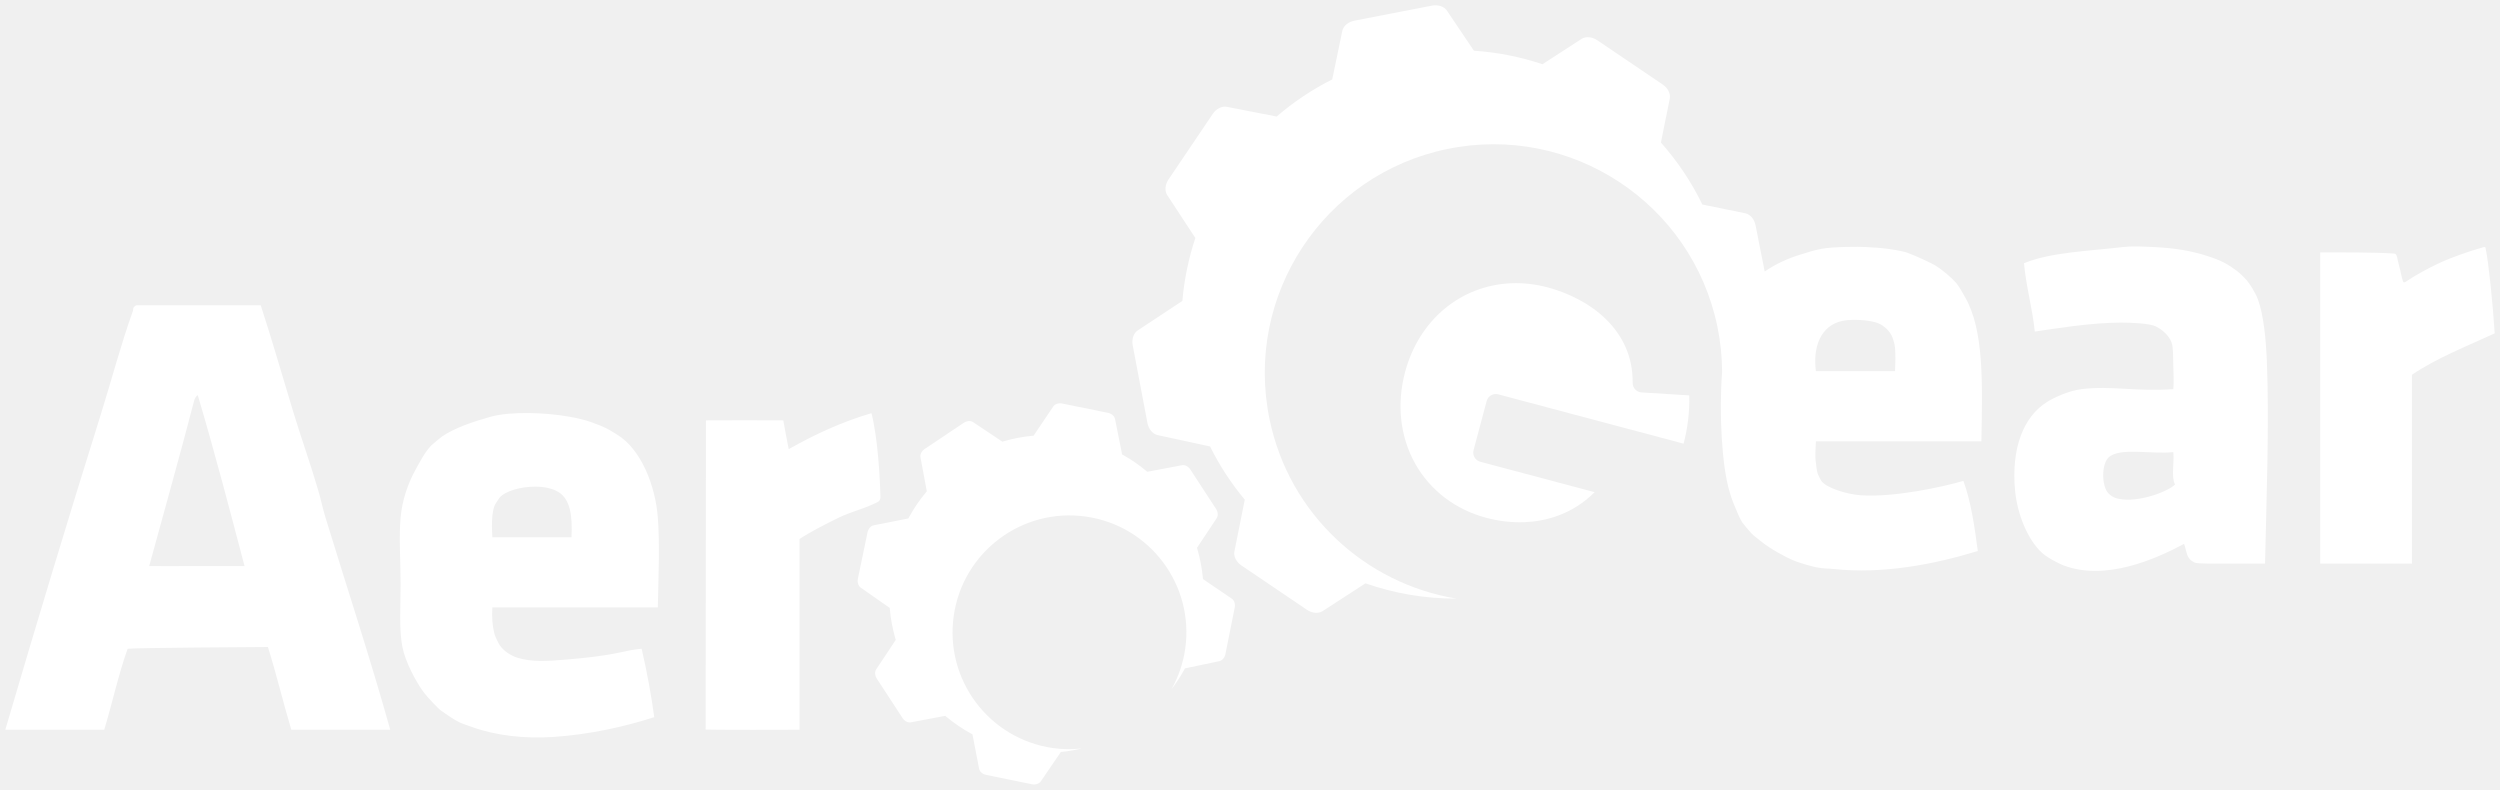
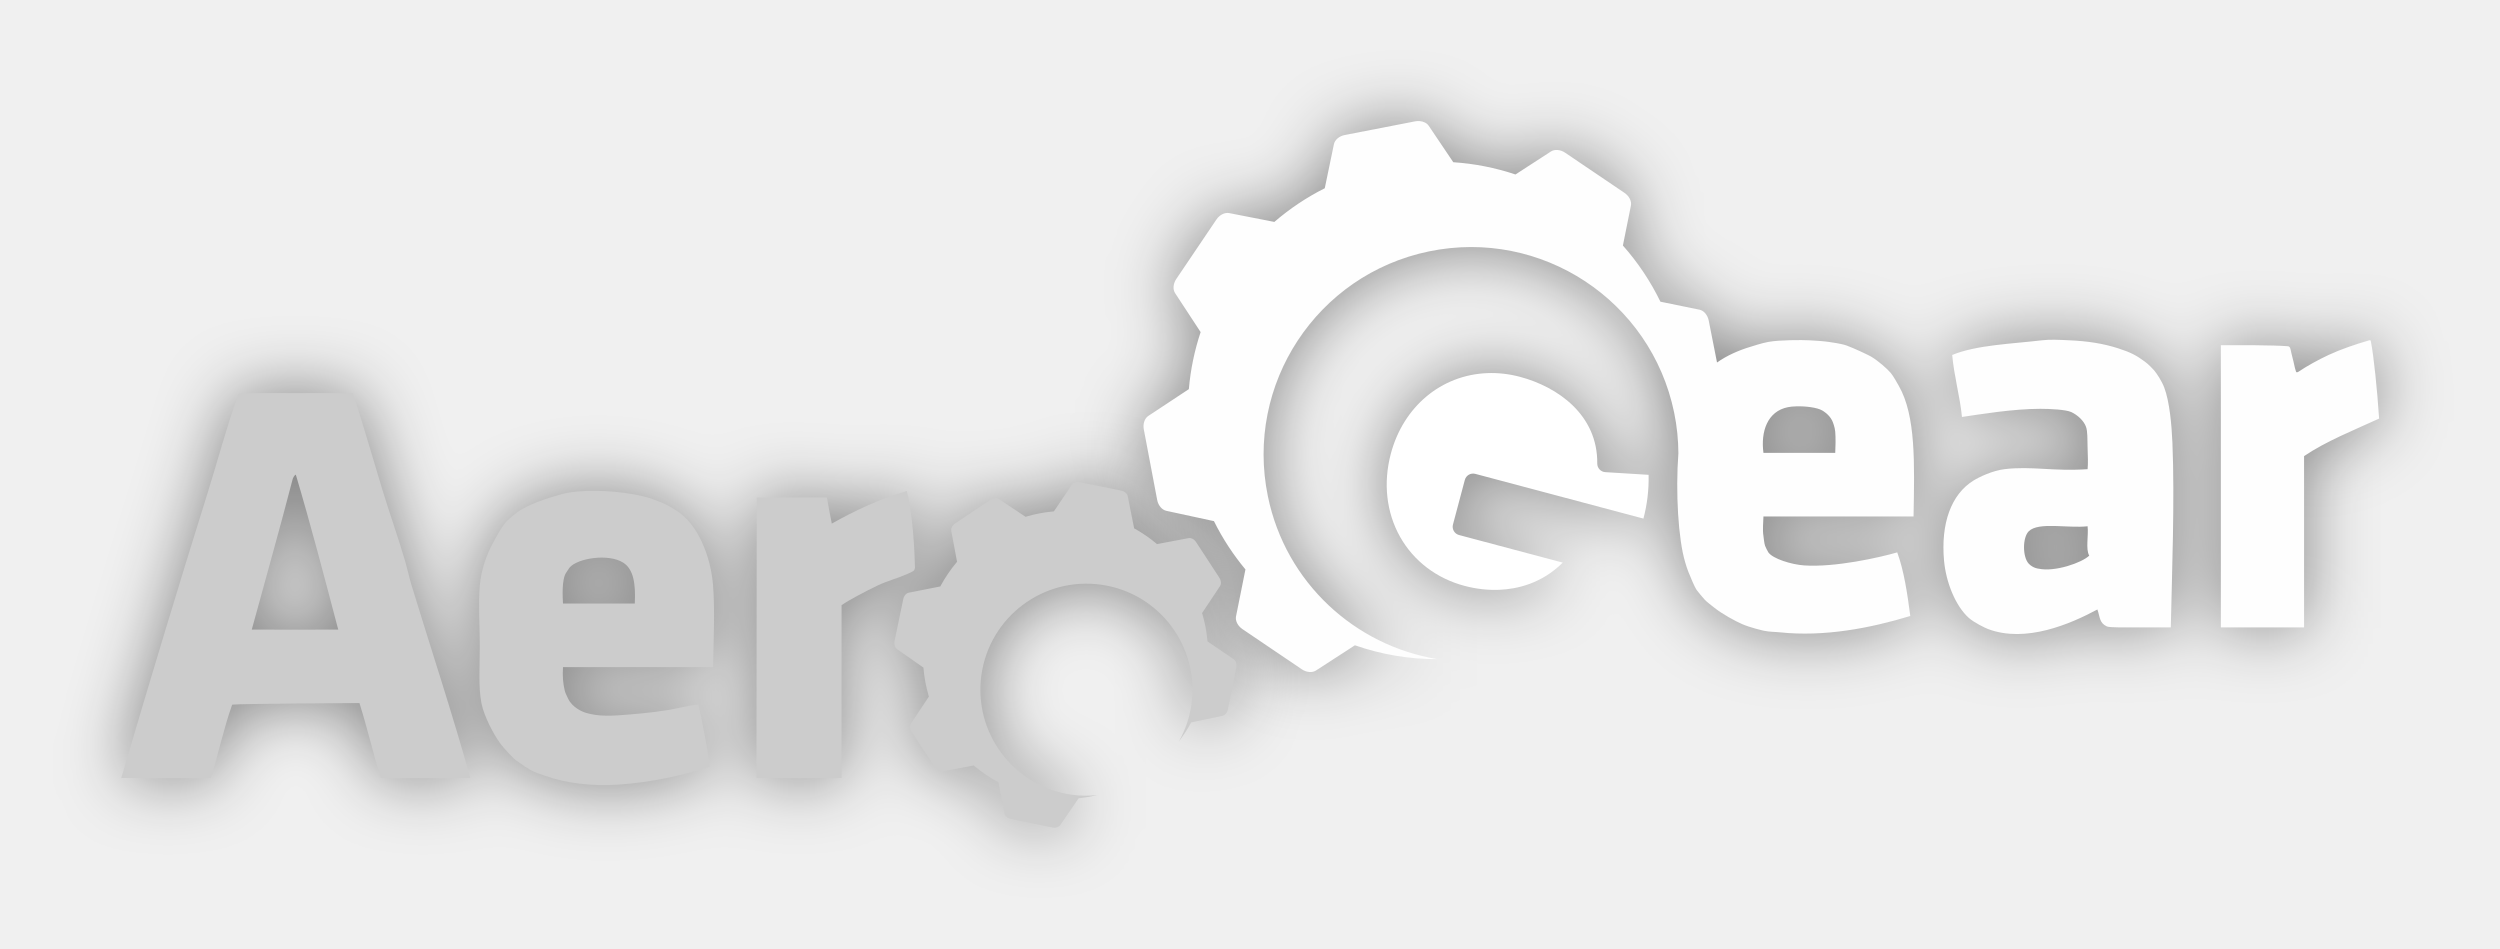
- <svg xmlns="http://www.w3.org/2000/svg" width="471.697" height="149.012" viewBox="0 0 442.216 139.699" id="svg192014" version="1.1">
-   <defs id="defs192016" />
-   <g id="layer1" transform="translate(108.1393,-945.3642)">
-     <g id="g2333" transform="matrix(0.7342724,0,0,0.7342724,-107.2025,-383.465)" style="overflow:visible;fill:#ffffff">
-       <path id="path2208" d="m 344.765,1811.006 c -0.354,-0.02 -0.721,0 -1.088,0.074 l -18.705,3.633 c -1.471,0.284 -2.639,1.272 -2.885,2.445 l -2.428,11.693 c -4.868,2.449 -9.353,5.464 -13.389,8.947 l -12.008,-2.346 c -1.174,-0.224 -2.548,0.47 -3.383,1.705 l -10.66,15.795 c -0.837,1.244 -0.969,2.772 -0.311,3.768 l 6.777,10.338 c -1.618,4.864 -2.681,9.943 -3.125,15.152 l -10.758,7.111 c -1.002,0.663 -1.483,2.115 -1.209,3.582 l 3.551,18.723 c 0.278,1.469 1.268,2.649 2.438,2.908 l 12.643,2.738 c 2.303,4.638 5.122,8.93 8.365,12.822 l -2.502,12.467 c -0.233,1.174 0.456,2.541 1.699,3.383 l 15.779,10.68 c 1.241,0.838 2.77,0.964 3.773,0.315 l 10.328,-6.693 c 6.936,2.421 14.329,3.711 21.916,3.68 -21.852,-3.588 -40.278,-20.23 -45.025,-43.209 -6.156,-29.795 13.004,-58.94 42.799,-65.096 29.794,-6.157 58.936,13.006 65.092,42.801 0.752,3.634 1.111,7.255 1.131,10.828 -0.781,10.374 -0.025,22.867 1.795,28.916 0.259,0.864 0.496,1.684 0.865,2.6 0.679,1.683 1.616,3.928 2.168,4.766 0.232,0.357 1.795,2.205 2.166,2.602 0.697,0.743 1.679,1.421 2.602,2.168 1.986,1.612 5.597,3.572 7.365,4.332 2.138,0.917 5.41,1.689 5.635,1.734 2.018,0.395 2.811,0.269 4.332,0.432 11.732,1.257 24.015,-1.088 34.666,-4.334 -0.782,-6.005 -1.651,-11.922 -3.465,-16.896 -4.792,1.397 -16.572,4.016 -24.699,3.465 -3.406,-0.228 -8.349,-1.782 -9.535,-3.465 -0.201,-0.287 -0.794,-1.517 -0.867,-1.734 -0.252,-0.746 -0.334,-2.003 -0.432,-2.6 -0.279,-1.692 -0.029,-3.702 0,-5.199 H 476.042 c 0.253,-14.09 0.647,-26.694 -3.898,-34.668 -0.64,-1.118 -1.494,-2.678 -2.168,-3.469 -0.999,-1.167 -3.241,-3.142 -5.201,-4.33 -0.558,-0.34 -4.484,-2.208 -6.494,-2.938 -1.378,-0.501 -4.133,-0.873 -4.77,-0.963 -1.574,-0.225 -3.414,-0.331 -5.199,-0.432 -1.83,-0.104 -7.912,-0.108 -10.836,0.432 -1.83,0.338 -3.919,1.048 -4.766,1.301 -3.004,0.884 -6.321,2.35 -8.869,4.17 l -2.205,-11.158 c -0.295,-1.459 -1.286,-2.631 -2.455,-2.873 l -10.359,-2.117 c -2.656,-5.48 -6.036,-10.479 -9.979,-14.924 l 2.131,-10.604 c 0.236,-1.164 -0.456,-2.541 -1.697,-3.377 l -15.781,-10.678 c -1.236,-0.832 -2.771,-0.963 -3.773,-0.318 l -9.418,6.106 c -5.286,-1.77 -10.828,-2.881 -16.514,-3.258 l -6.514,-9.67 c -0.502,-0.745 -1.45,-1.2 -2.512,-1.262 z m 168.857,58.084 c -1.231,-0.017 -2.395,0.014 -3.482,0.146 -7.9,0.947 -17.383,1.224 -23.834,3.898 0.536,5.821 2.007,10.705 2.602,16.467 4.612,-0.675 13.536,-2.166 20.797,-2.166 2.534,0 6.798,0.204 8.234,0.867 1.689,0.779 3.328,2.311 3.902,3.898 0.475,1.322 0.338,3.237 0.43,5.633 0.076,2.022 0.146,4.146 0,5.633 -9.355,0.633 -14.841,-0.882 -22.1,0 -3.152,0.384 -6.68,2.07 -8.23,3.033 -5.953,3.7 -8.674,11.441 -7.803,21.232 0.523,5.836 3.054,12.021 6.502,15.166 1.409,1.287 4.342,2.71 5.203,3.035 10.004,3.783 21.893,-1.365 29.029,-5.201 0.743,2.112 0.494,3.571 2.535,4.514 0.723,0.334 5.34,0.254 8.297,0.254 h 8.668 c 0.301,-13.915 1.063,-34.002 0.434,-48.963 -0.206,-4.876 -0.764,-11.025 -2.168,-14.736 -0.666,-1.758 -2.014,-3.791 -2.701,-4.59 -0.394,-0.461 -1.504,-1.615 -2.498,-2.342 -2.157,-1.576 -3.559,-2.374 -6.934,-3.467 -4.06,-1.312 -8.103,-1.94 -12.998,-2.166 -1.355,-0.063 -2.654,-0.129 -3.885,-0.146 z m 83.695,0.145 c -0.056,-0.016 -0.127,-0.016 -0.219,0 -3.544,1.014 -7.588,2.389 -10.832,3.898 -2.72,1.264 -5.854,3.016 -7.801,4.334 -0.36,0.243 -0.739,0.47 -0.867,0 -0.36,-1.039 -0.537,-2.34 -0.865,-3.469 -0.605,-2.081 -0.439,-3.195 -1.332,-3.195 -4.208,-0.316 -12.749,-0.278 -17.734,-0.27 v 74.963 h 22.1 v -45.498 c 5.949,-4.018 13.105,-6.826 19.932,-9.967 -0.464,-7.312 -1.466,-17.057 -2.166,-20.365 -0.02,-0.198 -0.047,-0.387 -0.215,-0.435 z m -152.449,17.547 c 2.475,-0.072 5.538,0.293 6.908,1.086 0.178,0.105 1.744,0.973 2.6,2.6 0.242,0.461 0.771,1.882 0.863,3.035 0.152,1.881 0.076,3.982 0,5.633 h -19.064 c -0.752,-5.645 1.033,-11.039 6.5,-12.135 0.61,-0.121 1.368,-0.195 2.193,-0.219 z m 68.67,31.775 c 2.934,0.064 6.178,0.371 8.732,0.078 0.285,2.46 -0.569,6.059 0.434,7.799 -1.945,1.882 -9.097,4.397 -13.432,3.469 0.07,0.014 -1.409,-0.075 -2.602,-1.301 -1.698,-1.746 -1.725,-7.001 0,-8.668 1.31,-1.264 3.933,-1.441 6.867,-1.377 z" style="clip-rule:evenodd;fill:#ffffff;fill-rule:evenodd" />
-       <path id="path2234" d="m 392.035,1901.96 c 0.147,-12.908 -10.503,-20.354 -20.518,-23.018 -2.9,-0.771 -5.838,-1.104 -8.729,-0.984 -12.216,0.501 -22.257,8.897 -25.58,21.393 -2.068,7.771 -1.192,15.625 2.462,22.108 3.617,6.416 9.684,11.031 17.076,12.998 3.1,0.825 6.221,1.182 9.277,1.056 4.752,-0.194 11.267,-1.666 16.847,-7.222 l -27.544,-7.329 c -1.216,-0.322 -1.941,-1.571 -1.617,-2.786 l 3.152,-11.842 c 0.323,-1.215 1.568,-1.937 2.785,-1.615 l 44.651,11.879 c 0.995,-3.733 1.47,-7.641 1.373,-11.626 l -11.501,-0.713 c -1.208,-0.075 -2.148,-1.085 -2.134,-2.299 z" style="fill:#ffffff" />
-       <path id="path2214" d="m 31.632,1883.256 c -0.542,0.177 -0.884,0.558 -0.865,1.299 -2.962,8.253 -5.158,16.704 -7.799,25.131 -7.905,25.22 -15.518,50.457 -22.967,75.832 H 23.835 c 1.946,-6.432 3.424,-13.329 5.633,-19.5 1.269,-0.255 32.922,-0.423 33.797,-0.432 2.04,6.483 3.671,13.37 5.633,19.932 h 23.834 c -4.81,-17.223 -10.394,-34.11 -15.602,-51.131 -0.651,-2.128 -1.086,-4.289 -1.732,-6.502 -1.865,-6.392 -4.138,-12.717 -6.066,-19.064 -2.59,-8.532 -5.032,-17.076 -7.799,-25.564 z m 14.734,21.666 c 4.01,13.464 7.621,27.334 11.268,41.162 -1.09,-0.032 -22.221,0.051 -22.967,0 3.566,-13.103 7.489,-26.92 10.832,-39.863 0.106,-0.42 0.456,-1.136 0.867,-1.299 z m 207.594,1.959 c -0.627,0.031 -1.188,0.298 -1.488,0.738 l -4.762,7.066 c -0.098,0.01 -0.198,0.01 -0.297,0.018 -2.363,0.222 -4.68,0.674 -6.926,1.324 -0.099,0.029 -0.196,0.067 -0.295,0.096 l -7.064,-4.719 c -0.589,-0.392 -1.495,-0.321 -2.232,0.172 l -9.406,6.299 c -0.739,0.494 -1.157,1.311 -1.025,2.012 l 1.529,8.201 c -0.064,0.072 -0.135,0.143 -0.197,0.219 -1.545,1.861 -2.927,3.882 -4.111,6.041 -0.048,0.088 -0.086,0.18 -0.135,0.268 l -8.369,1.658 c -0.695,0.136 -1.292,0.83 -1.473,1.701 l -2.318,11.149 c -0.18,0.872 0.094,1.747 0.674,2.156 l 7.002,4.896 c 0.008,0.101 0.01,0.199 0.019,0.299 0.221,2.426 0.676,4.802 1.338,7.1 0.027,0.1 0.064,0.194 0.094,0.289 l -4.721,7.102 c -0.394,0.593 -0.33,1.505 0.156,2.252 l 6.189,9.479 c 0.484,0.743 1.292,1.169 1.988,1.039 l 8.309,-1.568 c 0.078,0.062 0.149,0.133 0.227,0.201 1.867,1.55 3.891,2.933 6.057,4.113 0.087,0.05 0.181,0.09 0.266,0.135 l 1.604,8.301 c 0.137,0.7 0.823,1.3 1.691,1.469 l 11.027,2.262 c 0.867,0.178 1.733,-0.104 2.139,-0.691 l 4.84,-7.092 c 0.098,-0.012 0.205,-0.013 0.303,-0.022 1.593,-0.169 3.161,-0.445 4.701,-0.812 -2.249,0.236 -4.555,0.235 -6.896,-0.098 -15.4,-2.185 -26.111,-16.444 -23.922,-31.842 2.186,-15.402 16.444,-26.115 31.846,-23.926 15.398,2.186 26.108,16.442 23.922,31.844 -0.502,3.541 -1.667,6.815 -3.312,9.758 1.129,-1.502 2.187,-3.073 3.096,-4.754 0.048,-0.09 0.087,-0.185 0.137,-0.275 l 8.311,-1.746 c 0.691,-0.149 1.285,-0.85 1.459,-1.723 l 2.23,-11.164 c 0.177,-0.879 -0.098,-1.748 -0.684,-2.148 l -6.967,-4.742 c -0.008,-0.099 -0.01,-0.201 -0.019,-0.301 -0.228,-2.364 -0.682,-4.685 -1.328,-6.928 -0.029,-0.095 -0.065,-0.19 -0.092,-0.285 l 4.748,-7.144 c 0.397,-0.592 0.327,-1.509 -0.158,-2.252 l -6.189,-9.48 c -0.485,-0.742 -1.291,-1.167 -1.986,-1.037 l -8.389,1.586 c -0.077,-0.063 -0.148,-0.134 -0.225,-0.197 -1.731,-1.435 -3.592,-2.728 -5.58,-3.846 -0.085,-0.046 -0.176,-0.084 -0.26,-0.131 l -1.703,-8.553 c -0.142,-0.699 -0.829,-1.295 -1.693,-1.471 l -11.035,-2.244 c -0.216,-0.044 -0.432,-0.059 -0.641,-0.049 z m -127.838,2.342 c -3.442,-0.041 -6.782,0.218 -9.225,0.9 -4.25,1.186 -8.71,2.7 -11.701,4.764 -0.359,0.251 -2.241,1.808 -2.6,2.17 -1.441,1.457 -2.668,3.804 -3.9,6.064 -1.751,3.22 -3.099,7.163 -3.467,11.268 -0.429,4.833 0,10.527 0,16.035 0,5.386 -0.403,10.881 0.434,15.164 0.721,3.684 3.327,8.353 4.768,10.4 1.443,2.049 4.18,4.659 4.334,4.766 1.612,1.148 3.375,2.392 4.766,3.033 0.876,0.403 1.978,0.735 3.002,1.103 5.643,2.033 12.559,2.829 19.531,2.363 8.71,-0.583 17.27,-2.497 24.266,-4.768 -0.645,-4.946 -1.801,-11.2 -3.033,-16.469 -1.371,0.079 -3.178,0.424 -5.199,0.869 -3.996,0.88 -8.356,1.339 -13.002,1.73 -4.679,0.397 -8.169,0.619 -11.699,-0.432 -0.741,-0.22 -3.626,-1.336 -4.766,-3.898 -0.455,-1.022 -0.634,-1.181 -0.869,-2.168 -0.427,-1.802 -0.57,-3.699 -0.432,-6.066 h 39.863 c 0.161,-7.746 0.494,-15.288 0.002,-21.664 -0.591,-7.702 -4.016,-16.397 -9.779,-19.947 -0.131,-0.081 -1.336,-0.836 -2.088,-1.254 -1.132,-0.629 -2.694,-1.242 -4.164,-1.766 -1.665,-0.594 -3.297,-0.954 -5.199,-1.299 -2.856,-0.518 -6.4,-0.859 -9.842,-0.9 z m 82.537,0.031 c -7.368,2.167 -13.835,5.234 -19.934,8.666 -0.554,-2.771 -0.886,-4.601 -1.301,-6.93 -4.47,-0.01 -14.17,-0.055 -18.633,0 0,24.696 -0.08,49.785 -0.08,74.483 0.084,0.084 22.633,0.084 22.613,0.045 v -45.932 c 2.275,-1.552 6.104,-3.528 9.533,-5.199 2.454,-1.196 5.604,-2.025 7.801,-3.031 1.647,-0.755 2.008,-0.756 2.164,-1.736 -0.101,-4.865 -0.637,-14.381 -2.164,-20.365 z m -80.979,17.701 c 2.139,0.01 4.218,0.417 5.682,1.365 2.655,1.722 3.305,5.444 3.033,10.832 h -19.066 c -0.066,-1.452 -0.417,-6.363 0.867,-8.23 0.107,-0.157 0.729,-1.138 0.865,-1.303 1.325,-1.574 5.055,-2.676 8.619,-2.664 z" style="clip-rule:evenodd;fill:#ffffff;fill-rule:evenodd" />
+ <svg xmlns="http://www.w3.org/2000/svg" width="519.801" height="197.116" viewBox="0 0 487.313 184.796" id="svg192014" version="1.1">
+   <defs id="defs192016">
+     <filter style="color-interpolation-filters:sRGB" id="filter5553" x="-0.066" width="1.132" y="-0.148" height="1.297">
+       <feGaussianBlur stdDeviation="6.645" id="feGaussianBlur5555" />
+     </filter>
+     <filter style="color-interpolation-filters:sRGB" id="filter5557" x="-0.073" width="1.147" y="-0.188" height="1.376">
+       <feGaussianBlur stdDeviation="9.055" id="feGaussianBlur5559" />
+     </filter>
+   </defs>
+   <g id="layer1" transform="translate(130.6877,-922.8158)">
+     <g transform="matrix(0.7338944,0,0,0.7338944,-107.0546,946.4063)" id="g5367" style="filter:url(#filter5557);fill:#000000;fill-opacity:0.457">
+       <path d="m 31.631,72.256 c 9.968,0 19.934,0 29.902,0 2.767,8.488 5.208,17.033 7.798,25.565 1.928,6.347 4.202,12.673 6.067,19.065 0.646,2.213 1.081,4.373 1.732,6.501 5.208,17.021 10.791,33.908 15.601,51.131 -7.946,0 -15.89,0 -23.833,0 -1.962,-6.562 -3.593,-13.449 -5.633,-19.932 -0.875,0.009 -32.529,0.177 -33.798,0.432 -2.209,6.171 -3.687,13.068 -5.633,19.5 -7.944,0 -15.887,0 -23.833,0 7.449,-25.375 15.061,-50.612 22.966,-75.832 2.641,-8.427 4.838,-16.878 7.8,-25.131 -0.019,-0.741 0.322,-1.122 0.864,-1.299 z M 45.5,95.222 c -3.343,12.943 -7.267,26.76 -10.833,39.863 0.746,0.051 21.876,-0.032 22.966,0 -3.647,-13.828 -7.256,-27.699 -11.266,-41.163 -0.411,0.163 -0.761,0.88 -0.867,1.3 z" id="path5359" style="clip-rule:evenodd;fill:#000000;fill-rule:evenodd;fill-opacity:0.457" />
+       <path d="m 157.193,145.054 c -13.287,0 -26.577,0 -39.864,0 -0.138,2.367 0.005,4.263 0.432,6.065 0.235,0.987 0.413,1.146 0.868,2.168 1.14,2.562 4.025,3.679 4.766,3.899 3.53,1.051 7.021,0.829 11.7,0.432 4.646,-0.392 9.005,-0.851 13.001,-1.731 2.021,-0.445 3.829,-0.789 5.2,-0.868 1.232,5.269 2.388,11.521 3.033,16.467 -6.996,2.271 -15.556,4.185 -24.266,4.768 -6.972,0.466 -13.888,-0.329 -19.531,-2.362 -1.024,-0.369 -2.126,-0.702 -3.002,-1.105 -1.391,-0.641 -3.153,-1.884 -4.765,-3.032 -0.154,-0.107 -2.892,-2.718 -4.335,-4.767 -1.441,-2.047 -4.045,-6.715 -4.766,-10.399 -0.837,-4.283 -0.435,-9.779 -0.435,-15.165 0,-5.508 -0.429,-11.201 0,-16.034 0.368,-4.105 1.717,-8.048 3.468,-11.268 1.232,-2.261 2.459,-4.608 3.9,-6.065 0.359,-0.362 2.241,-1.918 2.6,-2.169 2.991,-2.064 7.451,-3.579 11.701,-4.765 4.885,-1.365 13.355,-1.036 19.066,0 1.902,0.345 3.535,0.706 5.2,1.3 1.47,0.524 3.032,1.137 4.164,1.766 0.752,0.418 1.957,1.172 2.088,1.253 5.763,3.55 9.187,12.246 9.778,19.948 0.492,6.376 0.16,13.918 -10e-4,21.664 z M 133.362,117.32 c -3.902,-2.528 -12.18,-1.219 -14.3,1.3 -0.136,0.165 -0.758,1.145 -0.865,1.302 -1.284,1.867 -0.933,6.779 -0.867,8.231 6.354,0 12.711,0 19.066,0 0.272,-5.388 -0.379,-9.111 -3.034,-10.833 z" id="path5361" style="clip-rule:evenodd;fill:#000000;fill-rule:evenodd;fill-opacity:0.457" />
+       <path d="m 210.824,118.62 c -0.156,0.98 -0.518,0.981 -2.165,1.736 -2.197,1.006 -5.347,1.836 -7.801,3.032 -3.429,1.671 -7.257,3.646 -9.532,5.198 0,15.312 0,30.622 0,45.933 0.02,0.039 -22.53,0.039 -22.614,-0.045 0,-24.698 0.08,-49.788 0.08,-74.484 4.463,-0.055 14.163,-0.008 18.633,0 0.415,2.329 0.747,4.16 1.301,6.931 6.099,-3.432 12.565,-6.499 19.933,-8.666 1.527,5.984 2.064,15.5 2.165,20.365 z" id="path5363" style="clip-rule:evenodd;fill:#000000;fill-rule:evenodd;fill-opacity:0.457" />
+       <path d="m 295.477,142.956 -6.966,-4.742 c -0.008,-0.099 -0.009,-0.202 -0.019,-0.302 -0.228,-2.364 -0.683,-4.684 -1.329,-6.927 -0.029,-0.095 -0.065,-0.19 -0.092,-0.285 l 4.748,-7.145 c 0.397,-0.592 0.328,-1.508 -0.157,-2.251 l -6.19,-9.482 c -0.485,-0.742 -1.291,-1.166 -1.986,-1.036 l -8.389,1.586 c -0.077,-0.063 -0.147,-0.135 -0.224,-0.198 -1.731,-1.435 -3.593,-2.727 -5.581,-3.845 -0.085,-0.046 -0.176,-0.085 -0.26,-0.132 l -1.703,-8.551 c -0.142,-0.699 -0.83,-1.296 -1.694,-1.472 L 254.6,95.931 c -0.864,-0.177 -1.729,0.101 -2.129,0.688 l -4.762,7.067 c -0.098,0.005 -0.197,0.008 -0.296,0.017 -2.363,0.222 -4.679,0.674 -6.925,1.324 -0.099,0.029 -0.196,0.068 -0.295,0.097 l -7.065,-4.72 c -0.589,-0.392 -1.496,-0.321 -2.233,0.172 l -9.405,6.3 c -0.739,0.494 -1.158,1.31 -1.026,2.011 l 1.529,8.201 c -0.064,0.072 -0.136,0.144 -0.198,0.22 -1.545,1.861 -2.926,3.882 -4.11,6.041 -0.048,0.088 -0.087,0.179 -0.136,0.267 l -8.369,1.658 c -0.695,0.136 -1.291,0.83 -1.472,1.701 l -2.318,11.148 c -0.18,0.872 0.093,1.747 0.673,2.156 l 7.002,4.897 c 0.008,0.101 0.009,0.199 0.019,0.299 0.221,2.426 0.677,4.801 1.339,7.099 0.027,0.1 0.063,0.195 0.093,0.29 l -4.721,7.101 c -0.394,0.593 -0.328,1.506 0.158,2.253 l 6.189,9.478 c 0.484,0.743 1.291,1.168 1.987,1.038 l 8.31,-1.568 c 0.078,0.062 0.148,0.134 0.226,0.202 1.867,1.55 3.89,2.934 6.056,4.114 0.087,0.05 0.181,0.088 0.266,0.133 l 1.604,8.302 c 0.137,0.7 0.823,1.299 1.691,1.468 l 11.028,2.263 c 0.867,0.178 1.732,-0.105 2.138,-0.692 l 4.841,-7.092 c 0.098,-0.012 0.204,-0.012 0.302,-0.021 1.593,-0.169 3.161,-0.445 4.701,-0.813 -2.249,0.236 -4.555,0.235 -6.896,-0.098 -15.4,-2.185 -26.111,-16.443 -23.922,-31.841 2.186,-15.402 16.443,-26.115 31.845,-23.926 15.398,2.186 26.108,16.441 23.922,31.843 -0.502,3.541 -1.667,6.815 -3.313,9.758 1.129,-1.502 2.187,-3.073 3.096,-4.754 0.048,-0.09 0.087,-0.186 0.137,-0.276 l 8.311,-1.746 c 0.691,-0.149 1.285,-0.849 1.459,-1.722 l 2.231,-11.163 c 0.177,-0.879 -0.099,-1.748 -0.685,-2.149 z" id="path5365" style="fill:#000000;fill-opacity:0.457" />
+     </g>
+     <g id="g5357" style="filter:url(#filter5553);fill:#000000;fill-opacity:0.447">
+       <path d="m 205.092,999.01 -2.711,-13.72 c -0.216,-1.071 -0.943,-1.932 -1.801,-2.109 l -7.973,-1.629 c 1.854,3.771 3.257,7.837 4.085,12.164 0.818,4.235 1.027,8.446 0.735,12.553 l 6.802,-4.618 c 0.725,-0.491 1.071,-1.564 0.863,-2.641 z" id="path5333" style="fill:#000000;stroke-width:0.734;fill-opacity:0.447" />
+       <path d="m 101.244,998.539 -8.09,5.348 c -0.735,0.486 -1.088,1.551 -0.887,2.628 l 2.605,13.742 c 0.204,1.078 0.931,1.944 1.789,2.134 l 9.511,2.06 c -1.938,-3.867 -3.398,-8.05 -4.254,-12.505 -0.873,-4.529 -1.066,-9.03 -0.674,-13.407 z" id="path5335" style="fill:#000000;stroke-width:0.734;fill-opacity:0.447" />
+       <g id="g5347" transform="matrix(0.7338944,0,0,0.7338944,-107.0546,946.4063)" style="fill:#000000;fill-opacity:0.447">
+         <path style="clip-rule:evenodd;fill:#000000;fill-rule:evenodd;fill-opacity:0.447" id="path5337" d="m 476.042,105.035 c -13.288,0 -26.575,0 -39.866,0 -0.029,1.497 -0.279,3.507 0,5.199 0.098,0.597 0.181,1.854 0.433,2.6 0.073,0.217 0.666,1.447 0.867,1.734 1.186,1.683 6.129,3.238 9.535,3.466 8.127,0.551 19.906,-2.069 24.698,-3.466 1.814,4.974 2.684,10.893 3.466,16.898 -10.651,3.246 -22.934,5.591 -34.666,4.334 -1.521,-0.163 -2.315,-0.038 -4.333,-0.433 -0.225,-0.045 -3.496,-0.816 -5.634,-1.733 -1.768,-0.76 -5.379,-2.721 -7.365,-4.333 -0.923,-0.747 -1.904,-1.424 -2.601,-2.167 -0.371,-0.397 -1.935,-2.245 -2.167,-2.602 -0.552,-0.838 -1.488,-3.082 -2.167,-4.765 -0.369,-0.916 -0.607,-1.736 -0.866,-2.6 -2.797,-9.297 -3.104,-33.853 0.866,-42.466 0.516,-1.121 1.268,-3.842 2.167,-5.201 0.313,-0.471 1.608,-1.302 2.167,-2.166 2.132,-3.295 7.521,-6.007 12.134,-7.364 0.847,-0.253 2.936,-0.964 4.766,-1.302 2.924,-0.54 9.005,-0.536 10.835,-0.432 1.785,0.101 3.625,0.207 5.199,0.432 0.637,0.09 3.393,0.463 4.771,0.964 2.01,0.73 5.936,2.597 6.494,2.937 1.96,1.188 4.202,3.164 5.201,4.331 0.674,0.791 1.527,2.35 2.167,3.468 4.545,7.974 4.152,20.577 3.899,34.667 z M 455.24,82.502 c -0.092,-1.153 -0.622,-2.573 -0.864,-3.034 -0.856,-1.627 -2.422,-2.495 -2.6,-2.6 -1.827,-1.057 -6.661,-1.354 -9.102,-0.868 -5.467,1.096 -7.251,6.491 -6.499,12.136 6.355,0 12.711,0 19.064,0 0.076,-1.651 0.153,-3.753 0.001,-5.634 z" />
+         <path style="clip-rule:evenodd;fill:#000000;fill-rule:evenodd;fill-opacity:0.447" id="path5339" d="m 544.372,134.5 c -2.252,0 -5.457,0 -8.668,0 -2.957,0 -7.574,0.081 -8.297,-0.253 -2.041,-0.943 -1.791,-2.402 -2.534,-4.514 -7.136,3.836 -19.027,8.984 -29.031,5.201 -0.861,-0.325 -3.793,-1.747 -5.202,-3.034 -3.448,-3.145 -5.979,-9.331 -6.502,-15.167 -0.871,-9.791 1.849,-17.532 7.802,-21.232 1.55,-0.963 5.079,-2.65 8.231,-3.034 7.259,-0.882 12.745,0.633 22.1,0 0.146,-1.487 0.076,-3.61 0,-5.632 -0.092,-2.396 0.044,-4.311 -0.431,-5.633 -0.574,-1.588 -2.213,-3.12 -3.902,-3.899 -1.436,-0.663 -5.7,-0.866 -8.234,-0.866 -7.261,0 -16.185,1.491 -20.797,2.166 -0.595,-5.762 -2.066,-10.646 -2.602,-16.467 6.451,-2.675 15.934,-2.952 23.834,-3.899 2.175,-0.264 4.657,-0.126 7.368,0 4.895,0.226 8.938,0.853 12.998,2.165 3.375,1.093 4.776,1.892 6.933,3.468 0.994,0.727 2.104,1.88 2.498,2.341 0.687,0.799 2.035,2.833 2.701,4.591 1.404,3.711 1.963,9.859 2.169,14.735 0.629,14.961 -0.133,35.048 -0.434,48.963 z M 506.67,108.935 c -1.725,1.667 -1.698,6.921 0,8.667 1.193,1.226 2.673,1.314 2.603,1.3 4.335,0.928 11.487,-1.586 13.432,-3.468 -1.003,-1.74 -0.149,-5.339 -0.434,-7.799 -5.108,0.586 -12.98,-1.227 -15.601,1.3 z" />
+         <path style="clip-rule:evenodd;fill:#000000;fill-rule:evenodd;fill-opacity:0.447" id="path5341" d="m 599.699,79.035 c -6.827,3.141 -13.984,5.95 -19.933,9.968 0,15.164 0,30.333 0,45.498 -7.365,0 -14.73,0 -22.099,0 0,-24.988 0,-49.978 0,-74.964 4.985,-0.008 13.527,-0.045 17.735,0.271 0.893,0 0.726,1.114 1.331,3.195 0.328,1.129 0.506,2.429 0.866,3.468 0.128,0.47 0.506,0.243 0.866,0 1.947,-1.318 5.082,-3.07 7.802,-4.334 3.244,-1.509 7.287,-2.885 10.831,-3.899 0.368,-0.081 0.407,0.168 0.434,0.432 0.7,3.308 1.703,13.053 2.167,20.365 z" />
+         <path style="clip-rule:evenodd;fill:#000000;fill-rule:evenodd;fill-opacity:0.447" id="path5343" d="M 414.082,63.485 C 406.7,27.755 371.75,4.772 336.017,12.156 c -35.731,7.382 -58.712,42.334 -51.329,78.065 6.469,31.314 34.113,52.83 64.897,52.705 -21.852,-3.588 -40.278,-20.23 -45.025,-43.209 -6.156,-29.795 13.004,-58.939 42.799,-65.095 29.794,-6.157 58.935,13.005 65.091,42.8 1.104,5.335 1.38,10.647 0.944,15.813 2.422,-9.441 2.795,-19.561 0.688,-29.75 z" />
+         <path style="fill:#000000;fill-opacity:0.447" id="path5345" d="M 354.042,11.314 347.276,1.269 c -0.67,-0.993 -2.131,-1.472 -3.6,-1.188 l -18.704,3.632 c -1.471,0.284 -2.639,1.272 -2.885,2.445 l -2.509,12.084 c 5.347,-2.709 11.145,-4.742 17.32,-5.934 5.787,-1.11 11.534,-1.397 17.144,-0.994 z" />
+       </g>
+       <path d="m 117.993,966.129 -9.089,-1.777 c -0.862,-0.164 -1.87,0.346 -2.483,1.252 l -7.823,11.591 c -0.614,0.913 -0.711,2.034 -0.228,2.765 l 5.114,7.801 c 2.768,-8.394 7.793,-15.892 14.51,-21.633 z" id="path5349" style="fill:#000000;stroke-width:0.734;fill-opacity:0.447" />
+       <path d="m 112.13,1033.564 -1.887,9.396 c -0.171,0.862 0.335,1.864 1.248,2.482 l 11.58,7.837 c 0.911,0.615 2.033,0.708 2.769,0.232 l 7.798,-5.054 c -8.387,-2.889 -15.84,-8.052 -21.508,-14.893 z" id="path5351" style="fill:#000000;stroke-width:0.734;fill-opacity:0.447" />
+       <path d="m 185.578,971.049 1.639,-8.157 c 0.173,-0.854 -0.335,-1.864 -1.245,-2.478 l -11.582,-7.837 c -0.907,-0.611 -2.034,-0.707 -2.769,-0.233 l -7.221,4.682 c 8.181,2.702 15.502,7.554 21.178,14.024 z" id="path5353" style="fill:#000000;stroke-width:0.734;fill-opacity:0.447" />
+       <path d="m 180.658,1013.161 c 0.108,-9.473 -7.708,-14.938 -15.058,-16.893 -2.128,-0.566 -4.284,-0.81 -6.406,-0.722 -8.965,0.368 -16.334,6.529 -18.773,15.7 -1.518,5.703 -0.875,11.467 1.807,16.225 2.655,4.709 7.107,8.096 12.532,9.539 2.275,0.606 4.566,0.868 6.808,0.775 3.487,-0.142 8.269,-1.223 12.364,-5.3 l -20.214,-5.379 c -0.892,-0.236 -1.424,-1.153 -1.187,-2.045 l 2.313,-8.691 c 0.237,-0.892 1.151,-1.421 2.044,-1.185 l 32.769,8.718 c 0.73,-2.74 1.079,-5.608 1.008,-8.532 l -8.441,-0.523 c -0.887,-0.055 -1.576,-0.796 -1.566,-1.687 z" id="path5355" style="fill:#000000;stroke-width:0.734;fill-opacity:0.447" />
+     </g>
+     <path d="m 180.658,1013.161 c 0.108,-9.473 -7.708,-14.938 -15.058,-16.893 -2.128,-0.566 -4.284,-0.81 -6.406,-0.722 -8.965,0.368 -16.334,6.529 -18.773,15.7 -1.518,5.703 -0.875,11.467 1.807,16.225 2.655,4.709 7.107,8.096 12.532,9.539 2.275,0.606 4.566,0.868 6.808,0.775 3.487,-0.142 8.269,-1.223 12.364,-5.3 l -20.214,-5.379 c -0.892,-0.236 -1.424,-1.153 -1.187,-2.045 l 2.313,-8.691 c 0.237,-0.892 1.151,-1.421 2.044,-1.185 l 32.769,8.718 c 0.73,-2.74 1.079,-5.608 1.008,-8.532 l -8.441,-0.523 c -0.887,-0.055 -1.576,-0.796 -1.566,-1.687 z" id="path1197" style="fill:#ffffff;fill-opacity:1;stroke-width:0.734" />
+     <path style="fill:#fefefe;fill-opacity:1;stroke-width:0.734" d="m 145.966,946.411 c -0.26,-0.015 -0.529,0.003 -0.798,0.055 l -13.727,2.666 c -1.08,0.208 -1.936,0.934 -2.117,1.794 l -1.782,8.582 c -3.574,1.798 -6.867,4.009 -9.829,6.566 l -8.809,-1.723 c -0.862,-0.164 -1.87,0.346 -2.483,1.252 l -7.824,11.592 c -0.614,0.913 -0.71,2.034 -0.227,2.765 l 4.973,7.59 c -1.187,3.569 -1.968,7.295 -2.294,11.116 l -7.896,5.22 c -0.735,0.486 -1.087,1.551 -0.886,2.628 l 2.606,13.742 c 0.204,1.078 0.93,1.943 1.789,2.133 l 9.278,2.009 c 1.691,3.405 3.76,6.556 6.141,9.414 l -1.837,9.148 c -0.171,0.862 0.335,1.865 1.247,2.483 l 11.58,7.837 c 0.911,0.615 2.032,0.707 2.769,0.231 l 7.581,-4.913 c 5.09,1.777 10.516,2.724 16.084,2.701 -16.037,-2.633 -29.559,-14.846 -33.043,-31.71 -4.518,-21.866 9.544,-43.256 31.41,-47.774 21.866,-4.519 43.253,9.545 47.77,31.412 0.551,2.665 0.814,5.32 0.829,7.941 -0.573,7.614 -0.019,16.787 1.317,21.227 0.19,0.634 0.365,1.236 0.635,1.908 0.498,1.235 1.186,2.882 1.591,3.497 0.17,0.262 1.317,1.617 1.589,1.908 0.512,0.545 1.232,1.043 1.91,1.591 1.458,1.183 4.108,2.623 5.405,3.181 1.569,0.673 3.969,1.238 4.135,1.271 1.481,0.29 2.064,0.199 3.181,0.319 8.61,0.922 17.624,-0.798 25.441,-3.18 -0.574,-4.407 -1.212,-8.751 -2.543,-12.402 -3.517,1.025 -12.161,2.948 -18.126,2.543 -2.5,-0.167 -6.128,-1.308 -6.998,-2.543 -0.148,-0.211 -0.582,-1.113 -0.635,-1.273 -0.185,-0.547 -0.247,-1.47 -0.319,-1.908 -0.205,-1.242 -0.021,-2.717 0,-3.816 h 29.257 c 0.186,-10.341 0.475,-19.59 -2.86,-25.443 -0.47,-0.82 -1.097,-1.965 -1.591,-2.545 -0.733,-0.856 -2.377,-2.305 -3.816,-3.177 -0.41,-0.25 -3.291,-1.621 -4.766,-2.157 -1.011,-0.368 -3.033,-0.641 -3.501,-0.707 -1.155,-0.165 -2.506,-0.243 -3.816,-0.317 -1.343,-0.076 -5.806,-0.08 -7.952,0.317 -1.343,0.248 -2.876,0.77 -3.497,0.956 -2.204,0.648 -4.639,1.723 -6.509,3.058 l -1.619,-8.187 c -0.217,-1.071 -0.944,-1.932 -1.802,-2.109 l -7.612,-1.556 c -1.952,-4.016 -4.422,-7.69 -7.313,-10.95 l 1.564,-7.782 c 0.173,-0.854 -0.336,-1.864 -1.247,-2.477 l -11.581,-7.837 c -0.907,-0.611 -2.033,-0.708 -2.769,-0.234 l -6.91,4.481 c -3.88,-1.3 -7.948,-2.113 -12.122,-2.39 l -4.779,-7.097 c -0.369,-0.547 -1.064,-0.881 -1.844,-0.927 z m 123.924,42.629 c -0.904,-0.013 -1.758,0.009 -2.556,0.106 -5.798,0.695 -12.758,0.899 -17.492,2.862 0.393,4.272 1.473,7.856 1.91,12.085 3.385,-0.495 9.933,-1.589 15.262,-1.589 1.86,0 4.99,0.149 6.044,0.635 1.24,0.572 2.443,1.697 2.864,2.862 0.349,0.97 0.247,2.374 0.315,4.133 0.056,1.484 0.107,3.043 0,4.135 -6.866,0.465 -10.89,-0.647 -16.218,0 -2.313,0.282 -4.905,1.52 -6.042,2.227 -4.369,2.715 -6.365,8.397 -5.726,15.582 0.384,4.283 2.241,8.823 4.772,11.131 1.034,0.945 3.186,1.988 3.818,2.227 7.342,2.776 16.069,-1.003 21.306,-3.818 0.545,1.55 0.362,2.62 1.86,3.312 0.531,0.246 3.918,0.187 6.088,0.187 h 6.361 c 0.221,-10.212 0.78,-24.955 0.319,-35.934 -0.151,-3.579 -0.561,-8.091 -1.591,-10.814 -0.489,-1.29 -1.479,-2.783 -1.983,-3.369 -0.289,-0.338 -1.103,-1.184 -1.833,-1.718 -1.583,-1.157 -2.612,-1.743 -5.088,-2.545 -2.98,-0.963 -5.946,-1.423 -9.538,-1.589 -0.995,-0.046 -1.947,-0.093 -2.851,-0.106 z m 61.423,0.104 c -0.041,-0.012 -0.094,-0.011 -0.161,0.004 -2.601,0.744 -5.568,1.753 -7.949,2.86 -1.996,0.928 -4.297,2.213 -5.726,3.181 -0.264,0.178 -0.541,0.345 -0.635,0 -0.264,-0.763 -0.395,-1.717 -0.635,-2.545 -0.444,-1.527 -0.322,-2.344 -0.978,-2.344 -3.088,-0.232 -9.357,-0.206 -13.015,-0.2 v 55.016 h 16.219 v -33.391 c 4.366,-2.949 9.618,-5.01 14.628,-7.315 -0.341,-5.366 -1.077,-12.517 -1.591,-14.945 -0.015,-0.145 -0.035,-0.285 -0.157,-0.32 z m -111.881,12.878 c 1.816,-0.053 4.065,0.217 5.07,0.798 0.131,0.077 1.28,0.714 1.908,1.908 0.178,0.338 0.566,1.38 0.634,2.227 0.112,1.381 0.056,2.923 0,4.135 H 213.053 c -0.552,-4.143 0.756,-8.102 4.768,-8.906 0.448,-0.089 1.006,-0.143 1.611,-0.161 z m 50.396,23.32 c 2.153,0.047 4.534,0.272 6.409,0.057 0.209,1.805 -0.417,4.447 0.319,5.724 -1.427,1.381 -6.675,3.226 -9.857,2.545 0.051,0.01 -1.036,-0.054 -1.912,-0.954 -1.246,-1.281 -1.266,-5.138 0,-6.361 0.962,-0.927 2.888,-1.058 5.041,-1.011 z" id="path5568" />
+     <g id="g5293" transform="matrix(0.7338944,0,0,0.7338944,-107.0546,946.4063)" style="fill:#cccccc">
+       <path style="clip-rule:evenodd;fill:#cccccc;fill-rule:evenodd" id="path1177" d="m 31.631,72.256 c 9.968,0 19.934,0 29.902,0 2.767,8.488 5.208,17.033 7.798,25.565 1.928,6.347 4.202,12.673 6.067,19.065 0.646,2.213 1.081,4.373 1.732,6.501 5.208,17.021 10.791,33.908 15.601,51.131 -7.946,0 -15.89,0 -23.833,0 -1.962,-6.562 -3.593,-13.449 -5.633,-19.932 -0.875,0.009 -32.529,0.177 -33.798,0.432 -2.209,6.171 -3.687,13.068 -5.633,19.5 -7.944,0 -15.887,0 -23.833,0 7.449,-25.375 15.061,-50.612 22.966,-75.832 2.641,-8.427 4.838,-16.878 7.8,-25.131 -0.019,-0.741 0.322,-1.122 0.864,-1.299 z M 45.5,95.222 c -3.343,12.943 -7.267,26.76 -10.833,39.863 0.746,0.051 21.876,-0.032 22.966,0 -3.647,-13.828 -7.256,-27.699 -11.266,-41.163 -0.411,0.163 -0.761,0.88 -0.867,1.3 z" />
+       <path style="clip-rule:evenodd;fill:#cccccc;fill-rule:evenodd" id="path1179" d="m 157.193,145.054 c -13.287,0 -26.577,0 -39.864,0 -0.138,2.367 0.005,4.263 0.432,6.065 0.235,0.987 0.413,1.146 0.868,2.168 1.14,2.562 4.025,3.679 4.766,3.899 3.53,1.051 7.021,0.829 11.7,0.432 4.646,-0.392 9.005,-0.851 13.001,-1.731 2.021,-0.445 3.829,-0.789 5.2,-0.868 1.232,5.269 2.388,11.521 3.033,16.467 -6.996,2.271 -15.556,4.185 -24.266,4.768 -6.972,0.466 -13.888,-0.329 -19.531,-2.362 -1.024,-0.369 -2.126,-0.702 -3.002,-1.105 -1.391,-0.641 -3.153,-1.884 -4.765,-3.032 -0.154,-0.107 -2.892,-2.718 -4.335,-4.767 -1.441,-2.047 -4.045,-6.715 -4.766,-10.399 -0.837,-4.283 -0.435,-9.779 -0.435,-15.165 0,-5.508 -0.429,-11.201 0,-16.034 0.368,-4.105 1.717,-8.048 3.468,-11.268 1.232,-2.261 2.459,-4.608 3.9,-6.065 0.359,-0.362 2.241,-1.918 2.6,-2.169 2.991,-2.064 7.451,-3.579 11.701,-4.765 4.885,-1.365 13.355,-1.036 19.066,0 1.902,0.345 3.535,0.706 5.2,1.3 1.47,0.524 3.032,1.137 4.164,1.766 0.752,0.418 1.957,1.172 2.088,1.253 5.763,3.55 9.187,12.246 9.778,19.948 0.492,6.376 0.16,13.918 -10e-4,21.664 z M 133.362,117.32 c -3.902,-2.528 -12.18,-1.219 -14.3,1.3 -0.136,0.165 -0.758,1.145 -0.865,1.302 -1.284,1.867 -0.933,6.779 -0.867,8.231 6.354,0 12.711,0 19.066,0 0.272,-5.388 -0.379,-9.111 -3.034,-10.833 z" />
+       <path style="clip-rule:evenodd;fill:#cccccc;fill-rule:evenodd" id="path1181" d="m 210.824,118.62 c -0.156,0.98 -0.518,0.981 -2.165,1.736 -2.197,1.006 -5.347,1.836 -7.801,3.032 -3.429,1.671 -7.257,3.646 -9.532,5.198 0,15.312 0,30.622 0,45.933 0.02,0.039 -22.53,0.039 -22.614,-0.045 0,-24.698 0.08,-49.788 0.08,-74.484 4.463,-0.055 14.163,-0.008 18.633,0 0.415,2.329 0.747,4.16 1.301,6.931 6.099,-3.432 12.565,-6.499 19.933,-8.666 1.527,5.984 2.064,15.5 2.165,20.365 z" />
+       <path style="fill:#cccccc" id="path1199" d="m 295.477,142.956 -6.966,-4.742 c -0.008,-0.099 -0.009,-0.202 -0.019,-0.302 -0.228,-2.364 -0.683,-4.684 -1.329,-6.927 -0.029,-0.095 -0.065,-0.19 -0.092,-0.285 l 4.748,-7.145 c 0.397,-0.592 0.328,-1.508 -0.157,-2.251 l -6.19,-9.482 c -0.485,-0.742 -1.291,-1.166 -1.986,-1.036 l -8.389,1.586 c -0.077,-0.063 -0.147,-0.135 -0.224,-0.198 -1.731,-1.435 -3.593,-2.727 -5.581,-3.845 -0.085,-0.046 -0.176,-0.085 -0.26,-0.132 l -1.703,-8.551 c -0.142,-0.699 -0.83,-1.296 -1.694,-1.472 L 254.6,95.931 c -0.864,-0.177 -1.729,0.101 -2.129,0.688 l -4.762,7.067 c -0.098,0.005 -0.197,0.008 -0.296,0.017 -2.363,0.222 -4.679,0.674 -6.925,1.324 -0.099,0.029 -0.196,0.068 -0.295,0.097 l -7.065,-4.72 c -0.589,-0.392 -1.496,-0.321 -2.233,0.172 l -9.405,6.3 c -0.739,0.494 -1.158,1.31 -1.026,2.011 l 1.529,8.201 c -0.064,0.072 -0.136,0.144 -0.198,0.22 -1.545,1.861 -2.926,3.882 -4.11,6.041 -0.048,0.088 -0.087,0.179 -0.136,0.267 l -8.369,1.658 c -0.695,0.136 -1.291,0.83 -1.472,1.701 l -2.318,11.148 c -0.18,0.872 0.093,1.747 0.673,2.156 l 7.002,4.897 c 0.008,0.101 0.009,0.199 0.019,0.299 0.221,2.426 0.677,4.801 1.339,7.099 0.027,0.1 0.063,0.195 0.093,0.29 l -4.721,7.101 c -0.394,0.593 -0.328,1.506 0.158,2.253 l 6.189,9.478 c 0.484,0.743 1.291,1.168 1.987,1.038 l 8.31,-1.568 c 0.078,0.062 0.148,0.134 0.226,0.202 1.867,1.55 3.89,2.934 6.056,4.114 0.087,0.05 0.181,0.088 0.266,0.133 l 1.604,8.302 c 0.137,0.7 0.823,1.299 1.691,1.468 l 11.028,2.263 c 0.867,0.178 1.732,-0.105 2.138,-0.692 l 4.841,-7.092 c 0.098,-0.012 0.204,-0.012 0.302,-0.021 1.593,-0.169 3.161,-0.445 4.701,-0.813 -2.249,0.236 -4.555,0.235 -6.896,-0.098 -15.4,-2.185 -26.111,-16.443 -23.922,-31.841 2.186,-15.402 16.443,-26.115 31.845,-23.926 15.398,2.186 26.108,16.441 23.922,31.843 -0.502,3.541 -1.667,6.815 -3.313,9.758 1.129,-1.502 2.187,-3.073 3.096,-4.754 0.048,-0.09 0.087,-0.186 0.137,-0.276 l 8.311,-1.746 c 0.691,-0.149 1.285,-0.849 1.459,-1.722 l 2.231,-11.163 c 0.177,-0.879 -0.099,-1.748 -0.685,-2.149 z" />
    </g>
  </g>
</svg>
